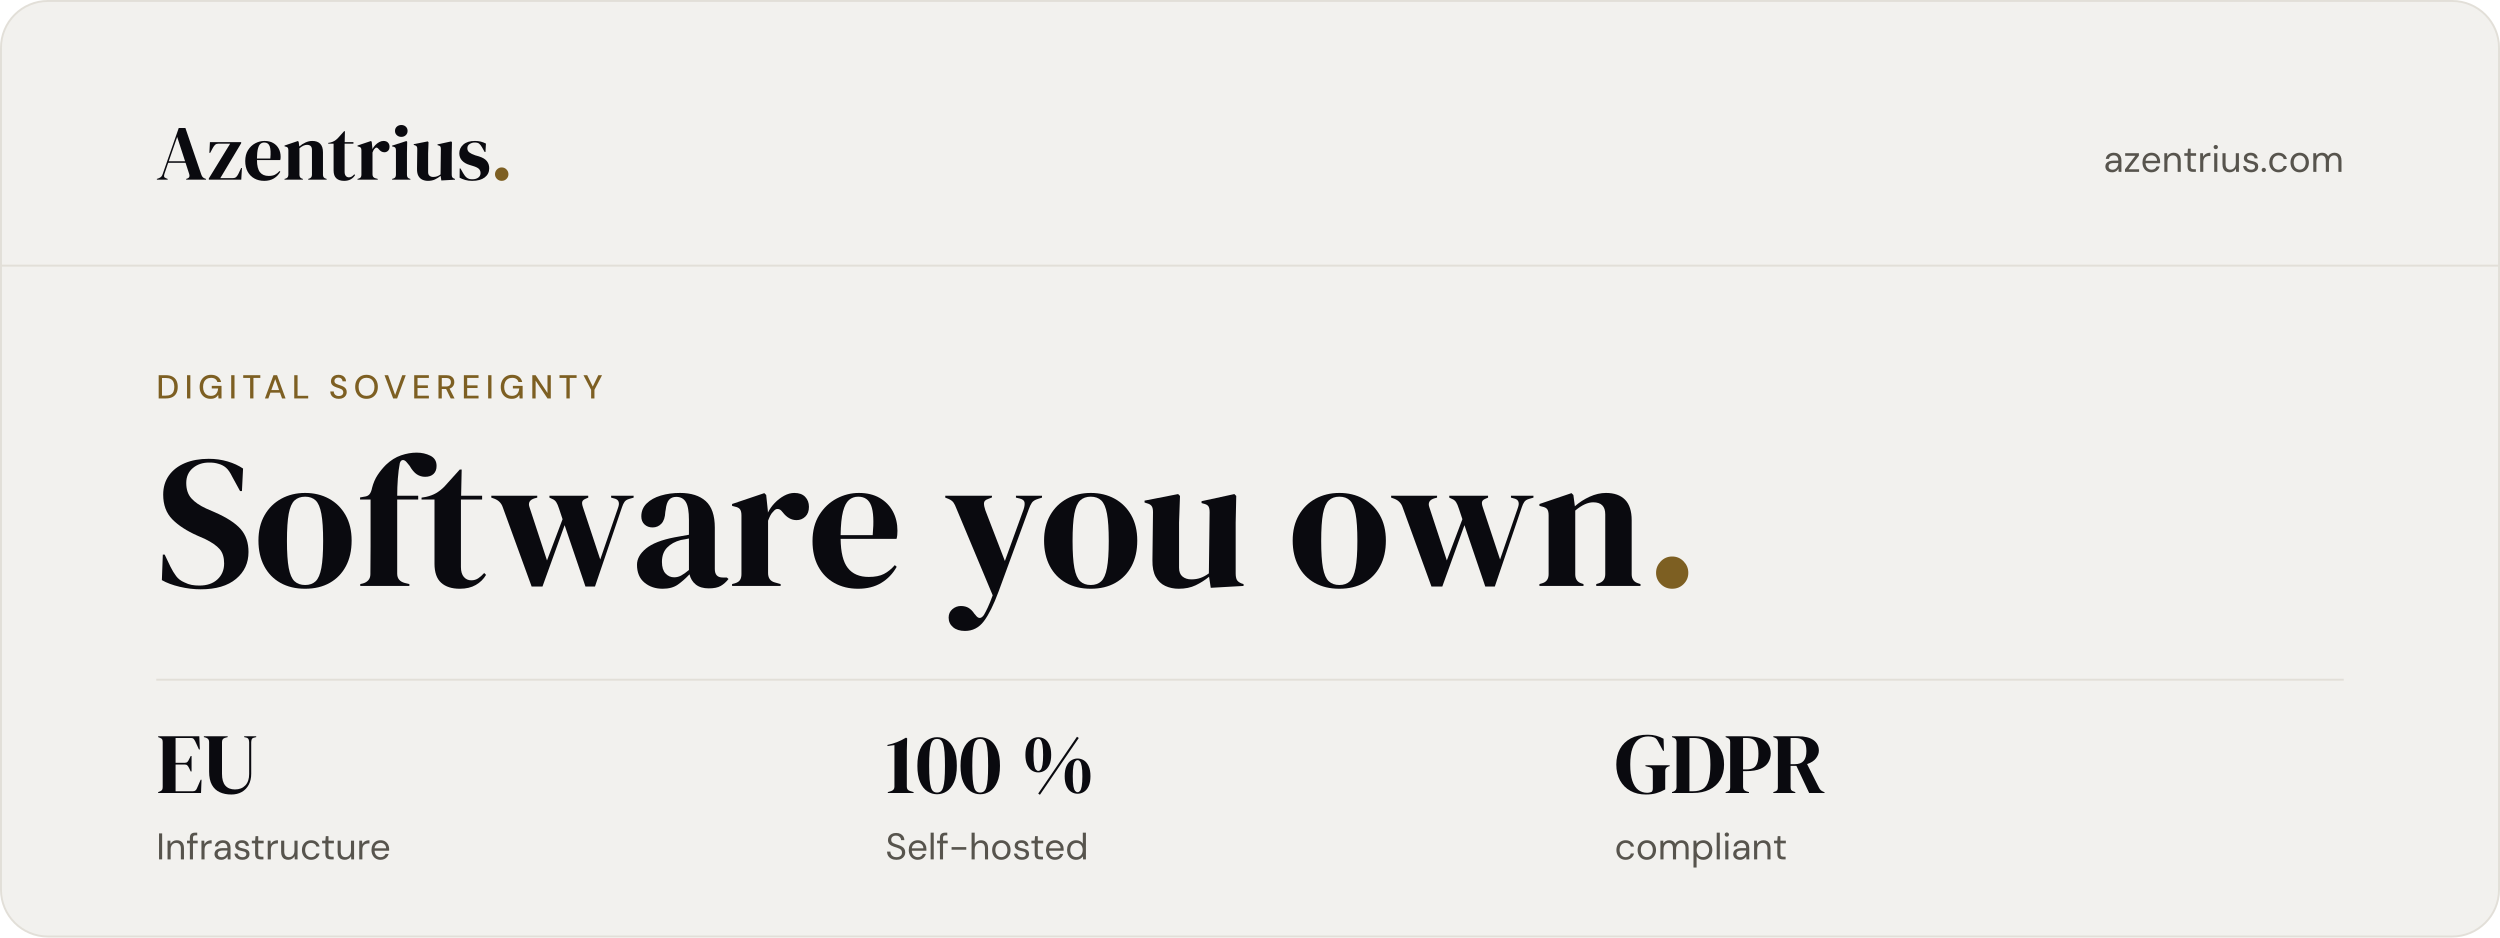
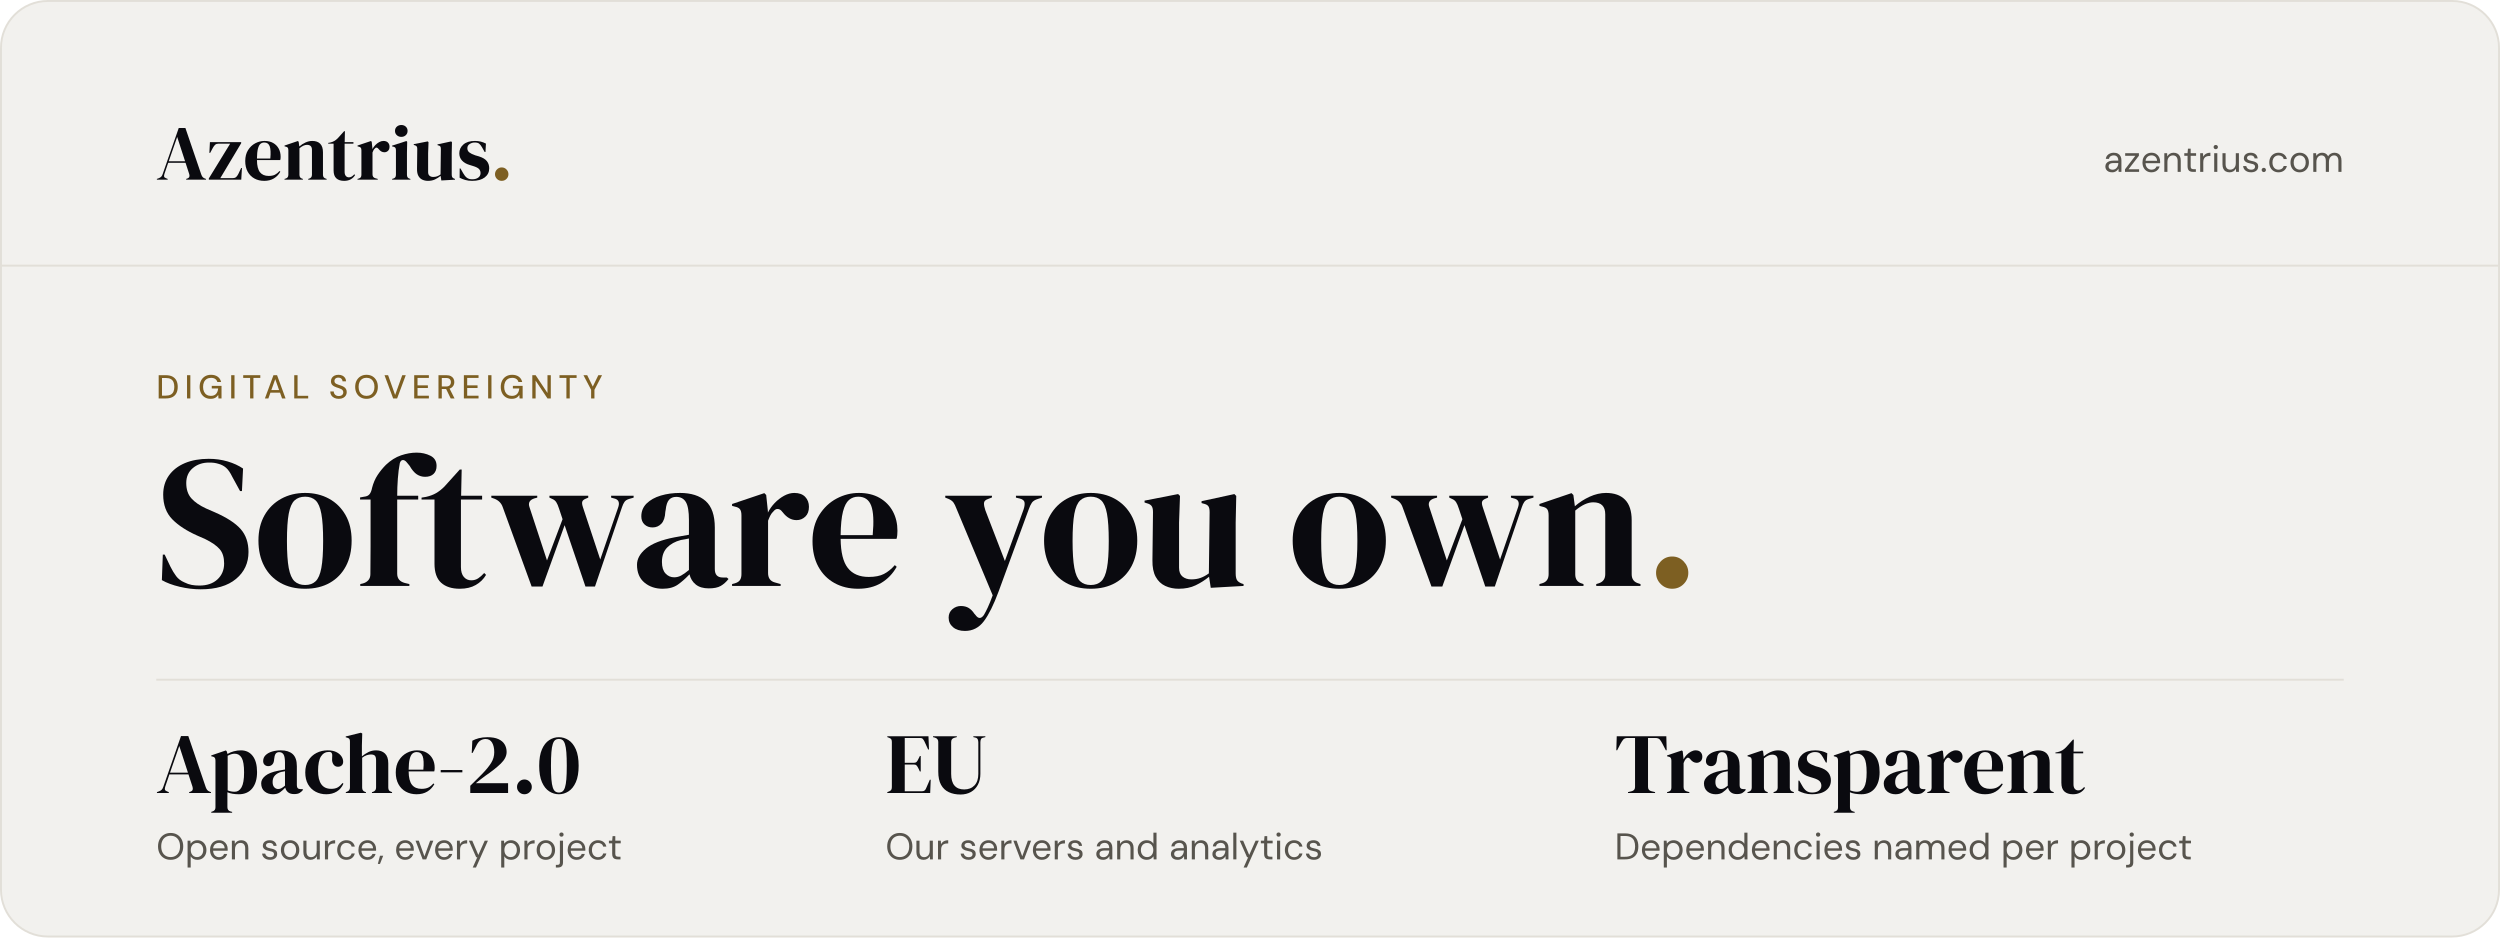
<svg xmlns="http://www.w3.org/2000/svg" viewBox="0 0 1280 480" width="1280" height="480" role="img" aria-label="Azentrius. Software you own.">
  <defs>
    <path id="d1" d="M8 0V10L33 19Q53 27 64.0 38.5Q75 50 82 71L288 662H373L576 67Q584 45 594.0 33.5Q604 22 625 14L637 10V0H383V10L398 15Q419 23 423.5 37.5Q428 52 422 72L375 216H153L105 75Q98 53 100.5 40.0Q103 27 124 19L146 10V0ZM160 236H369L268 547Z" />
+     <path id="d102" d="M20 -230V-220L32 -216Q69 -206 69 -168V376Q69 398 61.5 409.0Q54 420 34 424L20 427V437L190 495L200 485L209 454Q242 474 282.5 485.0Q323 496 366 496Q452 496 502.5 430.5Q553 365 553 243Q553 123 497.5 54.0Q442 -15 341 -15Q262 -15 208 8V-165Q208 -205 244 -215L263 -220V-230ZM293 14Q343 14 372.5 66.0Q402 118 402 239Q402 360 374.0 408.5Q346 457 293 457Q256 457 211 433V30Q249 14 293 14Z" />
    <path id="d105" d="M20 0V10L35 14Q55 20 62.5 32.0Q70 44 70 63V376Q70 398 62.5 408.5Q55 419 35 423L20 427V437L192 495L202 485L211 399V391Q225 419 247.5 442.5Q270 466 297.5 481.0Q325 496 352 496Q390 496 410.0 475.0Q430 454 430 422Q430 388 410.5 369.5Q391 351 364 351Q322 351 290 393L288 395Q278 409 265.0 410.5Q252 412 241 398Q231 389 224.5 376.5Q218 364 212 348V69Q212 29 247 19L279 10V0Z" />
    <path id="d106" d="M193 -15Q144 -15 105.0 -3.5Q66 8 33 25L34 144H44L78 84Q100 44 126.5 24.5Q153 5 194 5Q242 5 271.5 26.5Q301 48 301 84Q301 117 280.0 138.0Q259 159 202 176L160 189Q99 207 64.0 245.0Q29 283 29 338Q29 404 81.0 450.0Q133 496 230 496Q269 496 303.5 487.5Q338 479 370 462L364 354H354L319 416Q300 449 281.5 462.5Q263 476 226 476Q192 476 162.0 457.0Q132 438 132 403Q132 369 157.5 349.0Q183 329 233 312L278 299Q350 277 381.0 238.5Q412 200 412 146Q412 73 354.5 29.0Q297 -15 193 -15Z" />
    <path id="d108" d="M210 -15Q146 -15 110.5 17.0Q75 49 75 119V461H6V471L30 475Q61 482 83.5 495.0Q106 508 128 530L210 621H220L217 481H329V461H216V101Q216 66 231.5 48.0Q247 30 271 30Q292 30 308.0 40.5Q324 51 340 69L350 59Q330 25 295.0 5.0Q260 -15 210 -15Z" />
    <path id="d109" d="M201 -15Q162 -15 129.5 0.0Q97 15 78.5 48.5Q60 82 61 137L64 394Q64 417 56.0 427.0Q48 437 31 441L19 445V455L198 490L208 480L203 338V97Q203 65 221.5 50.0Q240 35 268 35Q296 35 318.0 43.0Q340 51 362 67L366 393Q366 416 359.0 425.5Q352 435 333 439L323 442V452L498 490L508 480L505 338V67Q505 45 511.0 33.0Q517 21 537 13L547 10V0L372 -10L363 49Q330 22 291.5 3.5Q253 -15 201 -15Z" />
    <path id="d115" d="M225 -3 71 420Q60 452 27 465L10 471V481H255V471L240 467Q201 455 214 419L307 136L390 356L371 413Q364 435 356.5 446.5Q349 458 337 463L320 471V481H527V471L513 465Q498 459 495.0 449.0Q492 439 499 419L591 141L686 417Q700 455 671 465L649 471V481H769V471L745 464Q728 459 720.5 448.5Q713 438 707 420L563 -3H512L401 324L283 -3Z" />
    <path id="d117" d="M112 -240Q72 -240 48.5 -220.0Q25 -200 25 -169Q25 -141 45.0 -124.0Q65 -107 90 -107Q115 -107 132.0 -117.5Q149 -128 162 -148L169 -156Q191 -186 213 -155Q222 -140 233.5 -115.5Q245 -91 260 -50L66 414Q59 433 51.0 444.5Q43 456 25 464L7 471V481H256V472L236 464Q214 457 213.5 441.5Q213 426 221 403L325 133L424 406Q432 429 430.0 444.5Q428 460 405 466L384 471V481H523V471L501 464Q478 457 469.0 444.0Q460 431 452 408L291 -31Q252 -136 213.0 -188.0Q174 -240 112 -240Z" />
    <path id="d120" d="M23 0V16L296 461H145Q119 461 104.0 447.0Q89 433 76 410L40 343H30L37 481H437V467L170 20H327Q359 20 374.0 35.0Q389 50 402 76L437 150H447L438 0Z" />
    <path id="d128" d="M251 -15Q191 -15 138.5 19.0Q86 53 54.0 126.0Q22 199 22 316Q22 434 54.0 507.5Q86 581 138.5 615.0Q191 649 251 649Q311 649 363.5 615.0Q416 581 448.5 507.5Q481 434 481 316Q481 199 448.5 126.0Q416 53 363.5 19.0Q311 -15 251 -15ZM251 5Q276 5 293.5 18.0Q311 31 322.0 65.0Q333 99 338.0 159.5Q343 220 343 316Q343 412 338.0 473.5Q333 535 322.0 569.0Q311 603 293.5 616.0Q276 629 251 629Q226 629 208.5 616.0Q191 603 180.0 569.5Q169 536 164.0 474.5Q159 413 159 316Q159 220 164.0 159.0Q169 98 180.0 64.5Q191 31 208.5 18.0Q226 5 251 5Z" />
-     <path id="d129" d="M28 0V10L67 22Q105 35 105 73V557L24 546V559Q83 571 137.5 593.0Q192 615 240 644L253 635L249 492V73Q249 34 287 23L328 10V0Z" />
-     <path id="d13" d="M22 0V10L43 18Q75 31 75 69V591Q75 631 43 642L22 650V660H286Q392 660 468.5 620.5Q545 581 586.5 507.5Q628 434 628 331Q628 226 583.0 152.0Q538 78 457.5 39.0Q377 0 268 0ZM225 20H268Q340 20 384.0 48.5Q428 77 448.5 144.5Q469 212 469 330Q469 448 448.5 515.5Q428 583 385.0 611.5Q342 640 272 640H225Z" />
+     <path id="d130" d="M69 466 76 608Q106 625 150.5 637.0Q195 649 251 649Q331 649 380.0 626.5Q429 604 452.0 565.0Q475 526 475 477Q475 408 408.0 342.5Q341 277 225 198Q203 182 173.0 159.0Q143 136 117 114H492V0H52V84Q88 119 122.5 153.5Q157 188 188 219Q260 293 295.5 350.5Q331 408 331 474Q331 543 306.0 585.5Q281 628 231 628Q200 628 173.5 612.5Q147 597 127 559L79 466Z" />
    <path id="d147" d="M150 -15Q114 -15 89.0 10.0Q64 35 64 70Q64 105 89.0 131.0Q114 157 150 157Q186 157 211.0 131.0Q236 105 236 70Q236 35 211.0 10.0Q186 -15 150 -15Z" />
    <path id="d15" d="M22 0V10L45 19Q62 26 68.5 37.5Q75 49 75 69V591Q75 611 69.5 622.5Q64 634 45 641L22 650V660H501L507 506H497L454 600Q445 618 435.0 629.0Q425 640 405 640H225V351H332Q352 351 362.5 361.5Q373 372 381 390L401 430H411V250H401L381 292Q372 310 362.0 320.5Q352 331 332 331H225V20H427Q447 20 458.0 30.5Q469 41 476 60L517 154H527L521 0Z" />
-     <path id="d207" d="M226 -21 206 -7 657 654 678 640ZM207 649Q246 649 280.5 627.5Q315 606 336.0 560.5Q357 515 357 443Q357 373 336.0 327.5Q315 282 280.5 260.5Q246 239 207 239Q168 239 133.5 260.5Q99 282 78.0 327.5Q57 373 57 443Q57 515 78.0 560.5Q99 606 133.5 627.5Q168 649 207 649ZM151 443Q151 367 158.5 327.0Q166 287 179.0 272.0Q192 257 207 257Q223 257 235.5 272.0Q248 287 255.5 327.5Q263 368 263 443Q263 519 255.5 559.0Q248 599 235.5 614.5Q223 630 207 630Q192 630 179.0 615.0Q166 600 158.5 559.5Q151 519 151 443ZM664 401Q703 401 737.5 379.5Q772 358 793.0 312.5Q814 267 814 195Q814 125 793.0 79.5Q772 34 737.5 12.5Q703 -9 664 -9Q625 -9 590.5 12.5Q556 34 535.0 79.5Q514 125 514 195Q514 267 535.0 312.5Q556 358 590.5 379.5Q625 401 664 401ZM608 195Q608 119 615.5 79.0Q623 39 636.0 24.0Q649 9 664 9Q680 9 692.5 24.0Q705 39 712.5 79.5Q720 120 720 195Q720 271 712.5 311.0Q705 351 692.5 366.5Q680 382 664 382Q649 382 636.0 367.0Q623 352 615.5 311.5Q608 271 608 195Z" />
-     <path id="d21" d="M364 -18Q262 -18 184.5 24.5Q107 67 63.5 145.5Q20 224 20 331Q20 435 63.0 513.0Q106 591 187.5 634.5Q269 678 385 678Q438 678 483.5 666.0Q529 654 570 631L574 491H564L508 595Q495 620 484.0 631.0Q473 642 456 648Q440 653 426.5 655.5Q413 658 391 658Q329 658 281.5 625.0Q234 592 208.0 520.0Q182 448 182 331Q182 215 206.5 142.0Q231 69 276.0 35.5Q321 2 380 2Q389 2 397.5 3.5Q406 5 414 7Q433 10 439.0 23.0Q445 36 445 54V252Q445 291 405 300L359 312V322H641V312L627 308Q589 296 589 258V41Q537 12 483.5 -3.0Q430 -18 364 -18Z" />
-     <path id="d43" d="M22 0V10L42 17Q62 23 68.5 35.0Q75 47 75 67V591Q75 611 68.0 623.0Q61 635 41 642L22 650V660H265Q414 660 480.5 605.5Q547 551 547 462Q547 405 519.5 357.5Q492 310 429.0 282.0Q366 254 259 254H225V70Q225 31 264 19L294 10V0ZM225 274H263Q312 274 343.0 290.0Q374 306 389.0 346.0Q404 386 404 457Q404 529 387.5 569.0Q371 609 339.0 624.5Q307 640 259 640H225Z" />
-     <path id="d46" d="M22 0V10L43 17Q63 24 69.0 35.5Q75 47 75 68V591Q75 611 69.5 622.5Q64 634 45 641L22 650V660H308Q426 660 489.0 615.5Q552 571 552 492Q552 448 519.0 404.0Q486 360 415 336L554 60Q563 43 574.5 32.5Q586 22 605 14L618 9V0H439L291 315H223V68Q223 49 229.0 37.0Q235 25 254 19L278 10V0ZM223 335H271Q343 335 375.0 373.5Q407 412 407 488Q407 565 377.0 602.5Q347 640 276 640H223Z" />
+     <path id="d168" d="M40 240V267H292V240Z" />
    <path id="d47" d="M237 -18Q182 -18 125.0 -4.5Q68 9 30 31L35 167H45L76 102Q90 74 106.0 52.5Q122 31 150 19Q170 9 188.5 5.5Q207 2 230 2Q291 2 326.5 35.0Q362 68 362 120Q362 169 338.0 196.5Q314 224 261 250L220 268Q134 306 85.5 355.5Q37 405 37 487Q37 546 67.5 589.0Q98 632 152.5 655.0Q207 678 280 678Q333 678 380.5 664.0Q428 650 463 626L457 506H447L406 581Q389 616 372.0 630.5Q355 645 333 651Q320 655 309.0 656.5Q298 658 281 658Q230 658 195.0 628.5Q160 599 160 549Q160 498 187.0 467.5Q214 437 266 413L312 393Q408 351 450.0 303.5Q492 256 492 181Q492 93 425.5 37.5Q359 -18 237 -18Z" />
+     <path id="d48" d="M156 0V10L197 20Q238 29 238 70V640H153Q116 640 100.0 620.5Q84 601 66 567L30 497H20L25 660H602L606 497H596L560 567Q543 601 527.0 620.5Q511 640 474 640H389V70Q389 29 430 20L471 10V0Z" />
    <path id="d49" d="M339 -18Q263 -18 204.5 9.0Q146 36 113.5 94.5Q81 153 81 249V594Q81 632 42 644L20 650V660H297V650L268 642Q231 633 231 592V223Q231 130 270.0 85.5Q309 41 382 41Q458 41 502.5 88.0Q547 135 547 221V588Q547 608 540.5 623.5Q534 639 514 644L489 650V660H629V650L602 643Q583 639 577.0 624.0Q571 609 571 589V223Q571 150 542.0 95.5Q513 41 461.0 11.5Q409 -18 339 -18Z" />
    <path id="d60" d="M166 -15Q108 -15 68.5 18.0Q29 51 29 113Q29 160 77.0 199.5Q125 239 228 259Q244 262 264.0 265.5Q284 269 306 273V352Q306 420 289.5 447.5Q273 475 238 475Q214 475 200.0 459.5Q186 444 182 406L180 395Q178 352 159.0 332.0Q140 312 112 312Q86 312 69.0 328.0Q52 344 52 371Q52 412 80.5 440.0Q109 468 156.0 482.0Q203 496 258 496Q347 496 395.5 452.5Q444 409 444 311V90Q444 45 486 45H508L517 37Q498 13 475.5 0.0Q453 -13 412 -13Q368 -13 342.5 7.5Q317 28 309 62Q279 30 247.5 7.5Q216 -15 166 -15ZM227 46Q247 46 264.5 55.5Q282 65 306 85V253Q296 251 286.0 249.0Q276 247 263 245Q217 233 189.5 204.5Q162 176 162 128Q162 87 181.0 66.5Q200 46 227 46Z" />
+     <path id="d69" d="M268 -15Q200 -15 144.5 14.5Q89 44 56.5 100.5Q24 157 24 239Q24 320 59.5 377.5Q95 435 154.5 465.5Q214 496 285 496Q343 496 383.0 477.0Q423 458 444.0 427.5Q465 397 465 364Q465 336 448.0 320.5Q431 305 404 305Q375 305 357.0 326.0Q339 347 336 381Q335 403 337.0 418.5Q339 434 337 450Q333 467 324.5 472.5Q316 478 301 478Q240 478 206.5 425.0Q173 372 173 256Q173 155 210.5 101.5Q248 48 326 48Q373 48 402.0 65.0Q431 82 458 116L468 108Q443 49 391.0 17.0Q339 -15 268 -15Z" />
    <path id="d73" d="M271 496Q336 496 382.0 469.5Q428 443 452.5 397.5Q477 352 477 294Q477 283 476.0 271.5Q475 260 472 251H174Q175 143 212.5 95.5Q250 48 324 48Q374 48 405.0 64.0Q436 80 463 111L473 102Q442 47 390.5 16.0Q339 -15 267 -15Q196 -15 141.0 15.5Q86 46 55.0 103.0Q24 160 24 239Q24 321 60.0 378.5Q96 436 152.5 466.0Q209 496 271 496ZM268 476Q239 476 218.5 458.5Q198 441 186.5 396.5Q175 352 174 271H345Q355 380 337.0 428.0Q319 476 268 476Z" />
    <path id="d78" d="M22 0V10L35 13Q54 18 65.0 30.5Q76 43 76 63Q76 100 76.5 136.5Q77 173 77 210V461H21V472L43 476Q63 478 72.0 490.0Q81 502 85 523Q95 562 114.5 591.5Q134 621 159 646Q197 682 239.5 696.5Q282 711 323 711Q363 711 396.0 694.5Q429 678 429 640Q429 613 413.0 597.5Q397 582 368 582Q344 582 324.0 595.0Q304 608 285 641L271 658Q260 672 249.0 671.5Q238 671 233 655Q226 620 222.5 573.0Q219 526 219 481H331V461H219V65Q219 27 259 16L284 10V0Z" />
+     <path id="d80" d="M23 0V10L35 14Q71 26 71 64V598Q71 619 64.0 629.0Q57 639 37 644L22 648V658L198 701L214 692L210 551V426Q245 455 285.5 475.5Q326 496 375 496Q440 496 478.5 459.0Q517 422 517 345V63Q517 43 525.0 31.0Q533 19 553 13L561 10V0H327V10L339 13Q375 25 375 64V378Q375 418 361.5 433.0Q348 448 314 448Q292 448 266.0 439.5Q240 431 213 410V62Q213 23 249 12L257 10V0Z" />
    <path id="d81" d="M140 548Q106 548 82.5 569.5Q59 591 59 624Q59 658 82.5 679.0Q106 700 140 700Q174 700 197.0 679.0Q220 658 220 624Q220 591 197.0 569.5Q174 548 140 548ZM22 0V10L36 14Q56 20 63.5 32.0Q71 44 71 64V377Q71 398 63.5 408.5Q56 419 36 423L22 426V436L205 495L215 485L212 343V63Q212 43 219.5 31.0Q227 19 246 13L256 10V0Z" />
    <path id="d92" d="M20 0V10L34 14Q69 24 69 63V376Q69 398 62.0 408.5Q55 419 35 423L20 427V437L191 495L201 485L209 425Q244 456 288.0 476.0Q332 496 375 496Q441 496 476.5 460.0Q512 424 512 350V62Q512 23 550 13L559 10V0H323V10L336 14Q371 25 371 63V382Q371 446 307 446Q263 446 211 402V62Q211 23 246 13L255 10V0Z" />
    <path id="d94" d="M273 -15Q197 -15 141.0 16.5Q85 48 54.5 106.0Q24 164 24 242Q24 320 56.5 377.0Q89 434 145.5 465.0Q202 496 273 496Q344 496 400.0 465.5Q456 435 488.5 378.0Q521 321 521 242Q521 163 490.5 105.5Q460 48 404.5 16.5Q349 -15 273 -15ZM273 5Q308 5 329.0 25.0Q350 45 359.5 96.0Q369 147 369 240Q369 334 359.5 385.0Q350 436 329.0 456.0Q308 476 273 476Q238 476 216.5 456.0Q195 436 185.5 385.0Q176 334 176 240Q176 147 185.5 96.0Q195 45 216.5 25.0Q238 5 273 5Z" />
    <path id="m1" d="M28 0 285 700H394L650 0H544L339 580L132 0ZM144 173 172 253H501L528 173Z" />
    <path id="m13" d="M73 0V700H288Q411 700 490.5 657.0Q570 614 608.5 535.5Q647 457 647 349Q647 241 608.5 163.0Q570 85 490.5 42.5Q411 0 288 0ZM173 84H284Q381 84 438.0 116.0Q495 148 519.5 207.5Q544 267 544 349Q544 432 519.5 492.0Q495 552 438.0 584.0Q381 616 284 616H173Z" />
    <path id="m15" d="M73 0V700H515V618H173V394H485V314H173V82H515V0Z" />
    <path id="m21" d="M376 -12Q278 -12 203.5 33.0Q129 78 88.0 159.0Q47 240 47 348Q47 455 89.0 537.0Q131 619 208.0 665.5Q285 712 391 712Q511 712 591.0 654.5Q671 597 693 495H579Q565 553 516.5 586.5Q468 620 391 620Q317 620 262.5 587.0Q208 554 179.0 493.0Q150 432 150 348Q150 263 179.0 202.0Q208 141 260.5 109.0Q313 77 382 77Q488 77 542.0 138.0Q596 199 604 301H412V378H706V0H614L606 107Q582 68 550.5 41.5Q519 15 476.5 1.5Q434 -12 376 -12Z" />
    <path id="m23" d="M73 0V700H173V0Z" />
    <path id="m30" d="M73 0V700H173V79H493V0Z" />
    <path id="m33" d="M73 0V700H173L530 164V700H630V0H530L173 536V0Z" />
    <path id="m35" d="M388 -12Q287 -12 210.0 33.5Q133 79 90.0 160.5Q47 242 47 350Q47 457 90.0 538.5Q133 620 210.0 666.0Q287 712 388 712Q492 712 568.5 666.0Q645 620 687.5 538.5Q730 457 730 350Q730 242 687.5 160.5Q645 79 568.5 33.5Q492 -12 388 -12ZM388 77Q461 77 515.0 110.0Q569 143 598.5 204.0Q628 265 628 350Q628 435 598.5 496.0Q569 557 515.0 589.5Q461 622 388 622Q317 622 263.0 589.5Q209 557 179.5 496.0Q150 435 150 350Q150 265 179.5 204.0Q209 143 263.0 110.0Q317 77 388 77Z" />
    <path id="m46" d="M73 0V700H310Q393 700 446.0 672.0Q499 644 524.5 597.5Q550 551 550 492Q550 436 524.5 388.5Q499 341 445.0 312.5Q391 284 307 284H173V0ZM441 0 290 311H400L557 0ZM173 360H304Q378 360 412.5 396.5Q447 433 447 490Q447 548 413.0 582.0Q379 616 303 616H173Z" />
    <path id="m47" d="M302 -12Q225 -12 167.0 15.5Q109 43 77.0 93.0Q45 143 45 210H150Q150 172 168.0 140.5Q186 109 219.5 90.5Q253 72 301 72Q344 72 374.0 86.0Q404 100 420.5 124.5Q437 149 437 181Q437 218 420.5 242.0Q404 266 375.0 281.0Q346 296 308.5 308.5Q271 321 230 334Q147 362 106.5 405.0Q66 448 66 517Q66 576 94.0 619.5Q122 663 172.5 687.5Q223 712 292 712Q360 712 411.0 687.0Q462 662 491.0 618.0Q520 574 520 515H414Q414 542 400.0 568.0Q386 594 358.0 610.5Q330 627 289 627Q255 628 228.0 616.0Q201 604 186.0 581.0Q171 558 171 526Q171 494 184.5 474.5Q198 455 224.0 441.0Q250 427 284.5 415.5Q319 404 361 390Q413 373 453.5 348.5Q494 324 517.5 285.5Q541 247 541 187Q541 135 514.0 90.0Q487 45 434.0 16.5Q381 -12 302 -12Z" />
    <path id="m48" d="M237 0V618H29V700H544V618H337V0Z" />
    <path id="m54" d="M280 0 20 700H128L340 104L554 700H660L400 0Z" />
    <path id="m57" d="M249 0V260L18 700H131L312 331H286L466 700H578L349 260V0Z" />
    <path id="r104" d="M70 -220V504H146L153 422Q169 446 194.0 467.5Q219 489 254.0 502.5Q289 516 334 516Q408 516 462.5 481.0Q517 446 547.5 386.5Q578 327 578 251Q578 175 547.5 115.5Q517 56 462.0 22.0Q407 -12 333 -12Q272 -12 225.5 13.0Q179 38 154 83V-220ZM324 61Q373 61 411.0 85.0Q449 109 470.5 151.5Q492 194 492 252Q492 309 470.5 352.0Q449 395 411.0 419.0Q373 443 324 443Q274 443 236.0 419.0Q198 395 177.0 352.0Q156 309 156 252Q156 194 177.0 151.5Q198 109 236.0 85.0Q274 61 324 61Z" />
    <path id="r107" d="M70 0V504H146L152 408Q169 442 195.5 466.0Q222 490 259.5 503.0Q297 516 345 516V428H314Q282 428 253.0 419.5Q224 411 201.5 392.0Q179 373 166.5 340.5Q154 308 154 260V0Z" />
    <path id="r108" d="M260 -12Q197 -12 150.5 9.0Q104 30 76.5 67.5Q49 105 43 156H129Q134 130 150.0 108.0Q166 86 193.5 72.5Q221 59 261 59Q296 59 319.0 69.5Q342 80 353.5 98.0Q365 116 365 137Q365 168 350.5 184.0Q336 200 308.0 209.5Q280 219 240 226Q207 232 175.0 242.0Q143 252 118.0 268.5Q93 285 78.5 309.0Q64 333 64 368Q64 411 86.0 444.5Q108 478 149.5 497.0Q191 516 246 516Q327 516 377.0 477.0Q427 438 436 364H353Q348 402 320.5 423.5Q293 445 245 445Q198 445 173.5 426.0Q149 407 149 376Q149 356 162.5 340.5Q176 325 202.5 314.0Q229 303 268 296Q318 287 359.0 272.0Q400 257 425.5 227.5Q451 198 451 144Q451 97 427.5 62.0Q404 27 361.0 7.5Q318 -12 260 -12Z" />
    <path id="r110" d="M268 0Q223 0 190.0 14.0Q157 28 139.5 61.5Q122 95 122 152V433H34V504H122L133 626H206V504H352V433H206V152Q206 105 225.0 88.5Q244 72 292 72H346V0Z" />
    <path id="r111" d="M253 -12Q195 -12 151.5 11.0Q108 34 84.5 82.0Q61 130 61 202V504H145V211Q145 136 178.0 98.0Q211 60 271 60Q313 60 347.0 80.5Q381 101 400.5 139.5Q420 178 420 234V504H504V0H428L423 88Q400 41 355.0 14.5Q310 -12 253 -12Z" />
+     <path id="r116" d="M215 0 24 504H112L264 81L417 504H503L312 0Z" />
+     <path id="r119" d="M125 -220 248 56H219L21 504H112L276 119L448 504H535L213 -220Z" />
    <path id="r122" d="M36 0V69L315 434H41V504H411V435L131 70H416V0Z" />
+     <path id="r13" d="M75 0V700H281Q404 700 483.5 657.5Q563 615 601.5 536.5Q640 458 640 348Q640 240 601.5 162.0Q563 84 483.5 42.0Q404 0 281 0ZM159 70H279Q381 70 441.0 103.5Q501 137 527.0 199.5Q553 262 553 348Q553 436 527.0 499.0Q501 562 441.0 596.0Q381 630 279 630H159Z" />
    <path id="r156" d="M100 -5Q75 -5 58.5 11.5Q42 28 42 52Q42 76 58.5 92.5Q75 109 100 109Q125 109 141.0 92.5Q157 76 157 52Q157 28 141.0 11.5Q125 -5 100 -5Z" />
-     <path id="r171" d="M72 260V331H468V260Z" />
-     <path id="r23" d="M75 0V700H159V0Z" />
-     <path id="r47" d="M298 -12Q221 -12 164.0 16.0Q107 44 76.0 94.0Q45 144 45 210H133Q133 169 152.0 134.5Q171 100 207.5 79.5Q244 59 298 59Q345 59 378.5 74.5Q412 90 429.5 117.0Q447 144 447 178Q447 219 429.5 244.5Q412 270 382.0 286.0Q352 302 312.5 314.5Q273 327 230 341Q147 369 108.0 411.0Q69 453 69 520Q69 577 95.5 620.0Q122 663 171.5 687.5Q221 712 289 712Q356 712 405.5 687.0Q455 662 483.0 618.5Q511 575 511 518H423Q423 547 408.0 575.0Q393 603 362.5 621.5Q332 640 286 640Q248 641 218.5 627.5Q189 614 172.5 589.0Q156 564 156 528Q156 494 170.5 473.0Q185 452 212.5 437.5Q240 423 277.0 411.0Q314 399 359 384Q410 367 449.5 342.5Q489 318 511.5 280.0Q534 242 534 183Q534 133 507.5 88.5Q481 44 429.0 16.0Q377 -12 298 -12Z" />
+     <path id="r157" d="M4 -123 62 98H149L62 -123Z" />
+     <path id="r35" d="M387 -12Q286 -12 209.5 33.5Q133 79 90.5 160.5Q48 242 48 350Q48 457 90.5 538.5Q133 620 209.5 666.0Q286 712 387 712Q490 712 566.0 666.0Q642 620 684.5 538.5Q727 457 727 350Q727 242 684.5 160.5Q642 79 566.0 33.5Q490 -12 387 -12ZM387 62Q463 62 520.5 96.5Q578 131 609.5 195.5Q641 260 641 350Q641 440 609.5 504.5Q578 569 520.5 603.0Q463 637 387 637Q312 637 254.5 603.0Q197 569 165.5 504.5Q134 440 134 350Q134 260 165.5 195.5Q197 131 254.5 96.5Q312 62 387 62Z" />
    <path id="r60" d="M234 -12Q173 -12 132.0 9.5Q91 31 71.0 66.5Q51 102 51 144Q51 195 77.5 230.5Q104 266 152.5 284.5Q201 303 267 303H400Q400 350 385.5 381.5Q371 413 343.5 429.0Q316 445 275 445Q227 445 192.0 421.0Q157 397 149 350H63Q69 404 99.5 440.5Q130 477 177.0 496.5Q224 516 275 516Q345 516 391.5 490.5Q438 465 461.0 419.5Q484 374 484 312V0H409L404 89Q394 68 378.5 49.5Q363 31 342.0 17.5Q321 4 294.5 -4.0Q268 -12 234 -12ZM247 59Q282 59 310.5 73.5Q339 88 359.0 113.5Q379 139 389.5 170.0Q400 201 400 235V238H274Q225 238 195.0 226.5Q165 215 152.0 194.5Q139 174 139 148Q139 121 151.5 101.0Q164 81 188.5 70.0Q213 59 247 59Z" />
    <path id="r69" d="M297 -12Q226 -12 169.5 21.0Q113 54 81.0 113.5Q49 173 49 251Q49 331 81.0 390.0Q113 449 169.5 482.5Q226 516 297 516Q387 516 447.0 469.5Q507 423 523 345H437Q427 392 388.0 418.0Q349 444 296 444Q253 444 216.0 422.5Q179 401 157.0 358.0Q135 315 135 252Q135 205 148.0 168.5Q161 132 183.0 108.0Q205 84 234.5 71.5Q264 59 296 59Q332 59 361.0 70.5Q390 82 410.0 105.0Q430 128 437 159H523Q507 83 446.5 35.5Q386 -12 297 -12Z" />
    <path id="r71" d="M292 -12Q219 -12 164.0 22.5Q109 57 79.0 117.0Q49 177 49 253Q49 329 79.0 388.5Q109 448 164.5 482.0Q220 516 293 516Q355 516 401.5 491.0Q448 466 473 421V720H557V0H481L474 83Q458 58 433.0 36.5Q408 15 373.0 1.5Q338 -12 292 -12ZM302 61Q352 61 390.0 85.0Q428 109 449.0 151.5Q470 194 470 252Q470 309 449.0 352.0Q428 395 390.0 419.0Q352 443 302 443Q253 443 215.0 419.0Q177 395 156.0 352.0Q135 309 135 252Q135 194 156.0 151.5Q177 109 215.0 85.0Q253 61 302 61Z" />
    <path id="r73" d="M291 -12Q220 -12 165.5 21.0Q111 54 80.0 113.5Q49 173 49 252Q49 332 79.5 391.0Q110 450 165.5 483.0Q221 516 293 516Q367 516 418.5 483.0Q470 450 497.5 396.5Q525 343 525 279Q525 269 525.0 258.0Q525 247 524 233H112V298H443Q440 367 397.5 406.0Q355 445 291 445Q248 445 211.5 425.5Q175 406 153.0 368.5Q131 331 131 275V247Q131 185 153.5 143.0Q176 101 212.5 80.0Q249 59 291 59Q344 59 378.5 82.5Q413 106 428 146H511Q499 101 469.0 65.0Q439 29 394.5 8.5Q350 -12 291 -12Z" />
-     <path id="r78" d="M98 0V582Q98 630 114.0 660.5Q130 691 161.5 705.5Q193 720 239 720H296V648H252Q215 648 198.5 633.0Q182 618 182 580V0ZM21 433V504H309V433Z" />
-     <path id="r80" d="M70 0V720H154V419Q179 464 224.5 490.0Q270 516 324 516Q382 516 425.0 492.5Q468 469 491.0 421.0Q514 373 514 300V0H431V291Q431 367 399.0 405.5Q367 444 306 444Q263 444 228.5 423.0Q194 402 174.0 363.0Q154 324 154 267V0Z" />
    <path id="r81" d="M78 0V504H162V0ZM120 611Q95 611 78.5 627.5Q62 644 62 669Q62 694 78.5 709.5Q95 725 120 725Q144 725 161.0 709.5Q178 694 178 669Q178 644 161.0 627.5Q144 611 120 611Z" />
+     <path id="r88" d="M-27 -220V-148H12Q50 -148 66.0 -132.5Q82 -117 82 -80V504H166V-82Q166 -130 150.0 -160.5Q134 -191 102.5 -205.5Q71 -220 25 -220ZM125 611Q100 611 83.5 627.5Q67 644 67 669Q67 694 83.5 709.5Q100 725 125 725Q149 725 165.5 709.5Q182 694 182 669Q182 644 165.5 627.5Q149 611 125 611Z" />
    <path id="r91" d="M70 0V720H154V0Z" />
    <path id="r93" d="M70 0V504H146L151 432Q175 471 215.5 493.5Q256 516 304 516Q343 516 374.5 505.5Q406 495 430.0 473.5Q454 452 469 419Q495 465 540.5 490.5Q586 516 638 516Q696 516 739.5 492.5Q783 469 806.5 421.5Q830 374 830 301V0H747V292Q747 368 716.0 406.0Q685 444 629 444Q590 444 559.0 423.5Q528 403 510.0 364.0Q492 325 492 268V0H408V292Q408 368 377.0 406.0Q346 444 289 444Q251 444 220.5 423.5Q190 403 172.0 364.0Q154 325 154 268V0Z" />
    <path id="r94" d="M70 0V504H146L150 416Q174 463 218.5 489.5Q263 516 320 516Q379 516 422.0 492.5Q465 469 489.0 421.5Q513 374 513 301V0H429V292Q429 368 395.5 406.0Q362 444 301 444Q259 444 226.0 423.5Q193 403 173.5 364.5Q154 326 154 269V0Z" />
    <path id="r96" d="M295 -12Q225 -12 169.0 20.5Q113 53 81.0 112.5Q49 172 49 251Q49 332 81.5 391.5Q114 451 170.5 483.5Q227 516 297 516Q369 516 424.5 483.5Q480 451 512.5 391.5Q545 332 545 252Q545 172 512.0 112.5Q479 53 423.0 20.5Q367 -12 295 -12ZM296 60Q339 60 376.0 81.5Q413 103 436.0 146.0Q459 189 459 252Q459 316 436.5 358.5Q414 401 377.5 422.5Q341 444 297 444Q255 444 217.5 422.5Q180 401 157.5 358.5Q135 316 135 252Q135 189 157.5 146.0Q180 103 216.5 81.5Q253 60 296 60Z" />
  </defs>
  <rect x="0.5" y="0.5" width="1279" height="479" rx="24" fill="#f2f1ee" stroke="#e2dfd8" stroke-width="1" />
  <g fill="#0a0a0f">
    <use href="#d1" transform="translate(80 92) scale(0.04 -0.04)" />
    <use href="#d120" transform="translate(106 92) scale(0.04 -0.04)" />
    <use href="#d73" transform="translate(124.6 92) scale(0.04 -0.04)" />
    <use href="#d92" transform="translate(144.88 92) scale(0.04 -0.04)" />
    <use href="#d108" transform="translate(167.8 92) scale(0.04 -0.04)" />
    <use href="#d105" transform="translate(182.24 92) scale(0.04 -0.04)" />
    <use href="#d81" transform="translate(199.88 92) scale(0.04 -0.04)" />
    <use href="#d109" transform="translate(211.08 92) scale(0.04 -0.04)" />
    <use href="#d106" transform="translate(234 92) scale(0.04 -0.04)" />
  </g>
  <g fill="#7d5f22">
    <use href="#d147" transform="translate(250.88 92) scale(0.04 -0.04)" />
  </g>
  <g fill="#57544d">
    <use href="#r60" transform="translate(1076.97 88) scale(0.019 -0.019)" />
    <use href="#r122" transform="translate(1087.31 88) scale(0.019 -0.019)" />
    <use href="#r73" transform="translate(1096.01 88) scale(0.019 -0.019)" />
    <use href="#r94" transform="translate(1106.8 88) scale(0.019 -0.019)" />
    <use href="#r110" transform="translate(1117.71 88) scale(0.019 -0.019)" />
    <use href="#r107" transform="translate(1125.16 88) scale(0.019 -0.019)" />
    <use href="#r81" transform="translate(1132.19 88) scale(0.019 -0.019)" />
    <use href="#r111" transform="translate(1136.75 88) scale(0.019 -0.019)" />
    <use href="#r108" transform="translate(1147.64 88) scale(0.019 -0.019)" />
    <use href="#r156" transform="translate(1157.17 88) scale(0.019 -0.019)" />
    <use href="#r69" transform="translate(1160.94 88) scale(0.019 -0.019)" />
    <use href="#r96" transform="translate(1171.8 88) scale(0.019 -0.019)" />
    <use href="#r93" transform="translate(1183.07 88) scale(0.019 -0.019)" />
  </g>
  <path d="M0.5 136H1279.5" stroke="#e2dfd8" stroke-width="1" fill="none" />
  <g fill="#7d5f22">
    <use href="#m13" transform="translate(80 204) scale(0.017 -0.017)" />
    <use href="#m23" transform="translate(94.52 204) scale(0.017 -0.017)" />
    <use href="#m21" transform="translate(101.42 204) scale(0.017 -0.017)" />
    <use href="#m23" transform="translate(117.13 204) scale(0.017 -0.017)" />
    <use href="#m48" transform="translate(124.03 204) scale(0.017 -0.017)" />
    <use href="#m1" transform="translate(135.16 204) scale(0.017 -0.017)" />
    <use href="#m30" transform="translate(149.41 204) scale(0.017 -0.017)" />
    <use href="#m47" transform="translate(168.33 204) scale(0.017 -0.017)" />
    <use href="#m35" transform="translate(181.05 204) scale(0.017 -0.017)" />
    <use href="#m54" transform="translate(196.53 204) scale(0.017 -0.017)" />
    <use href="#m15" transform="translate(210.83 204) scale(0.017 -0.017)" />
    <use href="#m46" transform="translate(223.26 204) scale(0.017 -0.017)" />
    <use href="#m15" transform="translate(236.26 204) scale(0.017 -0.017)" />
    <use href="#m23" transform="translate(248.69 204) scale(0.017 -0.017)" />
    <use href="#m21" transform="translate(255.59 204) scale(0.017 -0.017)" />
    <use href="#m33" transform="translate(271.3 204) scale(0.017 -0.017)" />
    <use href="#m48" transform="translate(285.97 204) scale(0.017 -0.017)" />
    <use href="#m57" transform="translate(298.42 204) scale(0.017 -0.017)" />
  </g>
  <g fill="#0a0a0f">
    <use href="#d47" transform="translate(80 300) scale(0.096 -0.096)" />
    <use href="#d94" transform="translate(130.02 300) scale(0.096 -0.096)" />
    <use href="#d78" transform="translate(182.34 300) scale(0.096 -0.096)" />
    <use href="#d108" transform="translate(215.26 300) scale(0.096 -0.096)" />
    <use href="#d115" transform="translate(250.59 300) scale(0.096 -0.096)" />
    <use href="#d60" transform="translate(323.36 300) scale(0.096 -0.096)" />
    <use href="#d105" transform="translate(372.9 300) scale(0.096 -0.096)" />
    <use href="#d73" transform="translate(413.7 300) scale(0.096 -0.096)" />
    <use href="#d117" transform="translate(483.3 300) scale(0.096 -0.096)" />
    <use href="#d94" transform="translate(532.26 300) scale(0.096 -0.096)" />
    <use href="#d109" transform="translate(584.19 300) scale(0.096 -0.096)" />
    <use href="#d94" transform="translate(659.55 300) scale(0.096 -0.096)" />
    <use href="#d115" transform="translate(711.3 300) scale(0.096 -0.096)" />
    <use href="#d92" transform="translate(786.27 300) scale(0.096 -0.096)" />
  </g>
  <g fill="#7d5f22">
    <use href="#d147" transform="translate(841.76 300) scale(0.096 -0.096)" />
  </g>
  <path d="M80 348H1200" stroke="#e2dfd8" stroke-width="1" fill="none" />
  <g fill="#0a0a0f">
-     <use href="#d15" transform="translate(80 406) scale(0.044 -0.044)" />
-     <use href="#d49" transform="translate(103.5 406) scale(0.044 -0.044)" />
-   </g>
-   <g fill="#57544d">
-     <use href="#r23" transform="translate(80 440) scale(0.019 -0.019)" />
-     <use href="#r94" transform="translate(84.45 440) scale(0.019 -0.019)" />
-     <use href="#r78" transform="translate(95.35 440) scale(0.019 -0.019)" />
-     <use href="#r107" transform="translate(101.81 440) scale(0.019 -0.019)" />
-     <use href="#r60" transform="translate(108.84 440) scale(0.019 -0.019)" />
-     <use href="#r108" transform="translate(119.18 440) scale(0.019 -0.019)" />
-     <use href="#r110" transform="translate(128.3 440) scale(0.019 -0.019)" />
-     <use href="#r107" transform="translate(135.75 440) scale(0.019 -0.019)" />
-     <use href="#r111" transform="translate(142.78 440) scale(0.019 -0.019)" />
-     <use href="#r69" transform="translate(153.66 440) scale(0.019 -0.019)" />
-     <use href="#r110" transform="translate(164.27 440) scale(0.019 -0.019)" />
-     <use href="#r111" transform="translate(171.71 440) scale(0.019 -0.019)" />
-     <use href="#r107" transform="translate(182.6 440) scale(0.019 -0.019)" />
-     <use href="#r73" transform="translate(189.27 440) scale(0.019 -0.019)" />
-   </g>
-   <g fill="#0a0a0f">
-     <use href="#d129" transform="translate(453.33 406) scale(0.044 -0.044)" />
-     <use href="#d128" transform="translate(468.73 406) scale(0.044 -0.044)" />
-     <use href="#d128" transform="translate(490.82 406) scale(0.044 -0.044)" />
-     <use href="#d207" transform="translate(522.5 406) scale(0.044 -0.044)" />
-   </g>
-   <g fill="#57544d">
-     <use href="#r47" transform="translate(453.33 440) scale(0.019 -0.019)" />
-     <use href="#r73" transform="translate(464.35 440) scale(0.019 -0.019)" />
-     <use href="#r91" transform="translate(475.15 440) scale(0.019 -0.019)" />
-     <use href="#r78" transform="translate(479.38 440) scale(0.019 -0.019)" />
-     <use href="#r171" transform="translate(485.84 440) scale(0.019 -0.019)" />
-     <use href="#r80" transform="translate(496.12 440) scale(0.019 -0.019)" />
-     <use href="#r96" transform="translate(507.05 440) scale(0.019 -0.019)" />
-     <use href="#r108" transform="translate(518.31 440) scale(0.019 -0.019)" />
-     <use href="#r110" transform="translate(527.43 440) scale(0.019 -0.019)" />
-     <use href="#r73" transform="translate(534.62 440) scale(0.019 -0.019)" />
-     <use href="#r71" transform="translate(545.41 440) scale(0.019 -0.019)" />
-   </g>
-   <g fill="#0a0a0f">
-     <use href="#d21" transform="translate(826.67 406) scale(0.044 -0.044)" />
-     <use href="#d13" transform="translate(855.09 406) scale(0.044 -0.044)" />
-     <use href="#d43" transform="translate(882.55 406) scale(0.044 -0.044)" />
-     <use href="#d46" transform="translate(906.97 406) scale(0.044 -0.044)" />
-   </g>
-   <g fill="#57544d">
-     <use href="#r69" transform="translate(826.67 440) scale(0.019 -0.019)" />
-     <use href="#r96" transform="translate(837.53 440) scale(0.019 -0.019)" />
-     <use href="#r93" transform="translate(848.8 440) scale(0.019 -0.019)" />
-     <use href="#r104" transform="translate(865.73 440) scale(0.019 -0.019)" />
-     <use href="#r91" transform="translate(877.62 440) scale(0.019 -0.019)" />
-     <use href="#r81" transform="translate(881.86 440) scale(0.019 -0.019)" />
-     <use href="#r60" transform="translate(886.42 440) scale(0.019 -0.019)" />
-     <use href="#r94" transform="translate(896.76 440) scale(0.019 -0.019)" />
-     <use href="#r110" transform="translate(907.66 440) scale(0.019 -0.019)" />
+     <use href="#d1" transform="translate(80 406) scale(0.044 -0.044)" />
+     <use href="#d102" transform="translate(107.28 406) scale(0.044 -0.044)" />
+     <use href="#d60" transform="translate(132.45 406) scale(0.044 -0.044)" />
+     <use href="#d69" transform="translate(155.24 406) scale(0.044 -0.044)" />
+     <use href="#d80" transform="translate(176.05 406) scale(0.044 -0.044)" />
+     <use href="#d73" transform="translate(201.57 406) scale(0.044 -0.044)" />
+     <use href="#d168" transform="translate(223.88 406) scale(0.044 -0.044)" />
+     <use href="#d130" transform="translate(238.49 406) scale(0.044 -0.044)" />
+     <use href="#d147" transform="translate(261.9 406) scale(0.044 -0.044)" />
+     <use href="#d128" transform="translate(275.1 406) scale(0.044 -0.044)" />
+   </g>
+   <g fill="#57544d">
+     <use href="#r35" transform="translate(80 440) scale(0.019 -0.019)" />
+     <use href="#r104" transform="translate(94.71 440) scale(0.019 -0.019)" />
+     <use href="#r73" transform="translate(106.6 440) scale(0.019 -0.019)" />
+     <use href="#r94" transform="translate(117.39 440) scale(0.019 -0.019)" />
+     <use href="#r108" transform="translate(133.35 440) scale(0.019 -0.019)" />
+     <use href="#r96" transform="translate(142.89 440) scale(0.019 -0.019)" />
+     <use href="#r111" transform="translate(154.16 440) scale(0.019 -0.019)" />
+     <use href="#r107" transform="translate(165.04 440) scale(0.019 -0.019)" />
+     <use href="#r69" transform="translate(171.71 440) scale(0.019 -0.019)" />
+     <use href="#r73" transform="translate(182.58 440) scale(0.019 -0.019)" />
+     <use href="#r157" transform="translate(193.37 440) scale(0.019 -0.019)" />
+     <use href="#r73" transform="translate(201.89 440) scale(0.019 -0.019)" />
+     <use href="#r116" transform="translate(212.3 440) scale(0.019 -0.019)" />
+     <use href="#r73" transform="translate(221.84 440) scale(0.019 -0.019)" />
+     <use href="#r107" transform="translate(232.63 440) scale(0.019 -0.019)" />
+     <use href="#r119" transform="translate(239.66 440) scale(0.019 -0.019)" />
+     <use href="#r104" transform="translate(255.28 440) scale(0.019 -0.019)" />
+     <use href="#r107" transform="translate(267.17 440) scale(0.019 -0.019)" />
+     <use href="#r96" transform="translate(273.84 440) scale(0.019 -0.019)" />
+     <use href="#r88" transform="translate(285.11 440) scale(0.019 -0.019)" />
+     <use href="#r73" transform="translate(289.72 440) scale(0.019 -0.019)" />
+     <use href="#r69" transform="translate(300.51 440) scale(0.019 -0.019)" />
+     <use href="#r110" transform="translate(311.12 440) scale(0.019 -0.019)" />
+   </g>
+   <g fill="#0a0a0f">
+     <use href="#d15" transform="translate(453.33 406) scale(0.044 -0.044)" />
+     <use href="#d49" transform="translate(476.83 406) scale(0.044 -0.044)" />
+   </g>
+   <g fill="#57544d">
+     <use href="#r35" transform="translate(453.33 440) scale(0.019 -0.019)" />
+     <use href="#r111" transform="translate(468.04 440) scale(0.019 -0.019)" />
+     <use href="#r107" transform="translate(478.93 440) scale(0.019 -0.019)" />
+     <use href="#r108" transform="translate(491.01 440) scale(0.019 -0.019)" />
+     <use href="#r73" transform="translate(500.55 440) scale(0.019 -0.019)" />
+     <use href="#r107" transform="translate(511.34 440) scale(0.019 -0.019)" />
+     <use href="#r116" transform="translate(518.37 440) scale(0.019 -0.019)" />
+     <use href="#r73" transform="translate(527.91 440) scale(0.019 -0.019)" />
+     <use href="#r107" transform="translate(538.7 440) scale(0.019 -0.019)" />
+     <use href="#r108" transform="translate(545.73 440) scale(0.019 -0.019)" />
+     <use href="#r60" transform="translate(560.32 440) scale(0.019 -0.019)" />
+     <use href="#r94" transform="translate(570.66 440) scale(0.019 -0.019)" />
+     <use href="#r71" transform="translate(581.56 440) scale(0.019 -0.019)" />
+     <use href="#r60" transform="translate(598.53 440) scale(0.019 -0.019)" />
+     <use href="#r94" transform="translate(608.87 440) scale(0.019 -0.019)" />
+     <use href="#r60" transform="translate(619.77 440) scale(0.019 -0.019)" />
+     <use href="#r91" transform="translate(630.11 440) scale(0.019 -0.019)" />
+     <use href="#r119" transform="translate(634.35 440) scale(0.019 -0.019)" />
+     <use href="#r110" transform="translate(644.91 440) scale(0.019 -0.019)" />
+     <use href="#r81" transform="translate(652.36 440) scale(0.019 -0.019)" />
+     <use href="#r69" transform="translate(656.92 440) scale(0.019 -0.019)" />
+     <use href="#r108" transform="translate(667.79 440) scale(0.019 -0.019)" />
+   </g>
+   <g fill="#0a0a0f">
+     <use href="#d48" transform="translate(826.67 406) scale(0.044 -0.044)" />
+     <use href="#d105" transform="translate(852.67 406) scale(0.044 -0.044)" />
+     <use href="#d60" transform="translate(871.15 406) scale(0.044 -0.044)" />
+     <use href="#d92" transform="translate(893.85 406) scale(0.044 -0.044)" />
+     <use href="#d106" transform="translate(919.29 406) scale(0.044 -0.044)" />
+     <use href="#d102" transform="translate(938.03 406) scale(0.044 -0.044)" />
+     <use href="#d60" transform="translate(963.2 406) scale(0.044 -0.044)" />
+     <use href="#d105" transform="translate(985.9 406) scale(0.044 -0.044)" />
+     <use href="#d73" transform="translate(1004.6 406) scale(0.044 -0.044)" />
+     <use href="#d92" transform="translate(1026.91 406) scale(0.044 -0.044)" />
+     <use href="#d108" transform="translate(1052.12 406) scale(0.044 -0.044)" />
+   </g>
+   <g fill="#57544d">
+     <use href="#r13" transform="translate(826.67 440) scale(0.019 -0.019)" />
+     <use href="#r73" transform="translate(839.74 440) scale(0.019 -0.019)" />
+     <use href="#r104" transform="translate(850.53 440) scale(0.019 -0.019)" />
+     <use href="#r73" transform="translate(862.42 440) scale(0.019 -0.019)" />
+     <use href="#r94" transform="translate(873.22 440) scale(0.019 -0.019)" />
+     <use href="#r71" transform="translate(884.12 440) scale(0.019 -0.019)" />
+     <use href="#r73" transform="translate(896.04 440) scale(0.019 -0.019)" />
+     <use href="#r94" transform="translate(906.83 440) scale(0.019 -0.019)" />
+     <use href="#r69" transform="translate(917.73 440) scale(0.019 -0.019)" />
+     <use href="#r81" transform="translate(928.6 440) scale(0.019 -0.019)" />
+     <use href="#r73" transform="translate(933.16 440) scale(0.019 -0.019)" />
+     <use href="#r108" transform="translate(943.95 440) scale(0.019 -0.019)" />
+     <use href="#r94" transform="translate(958.55 440) scale(0.019 -0.019)" />
+     <use href="#r60" transform="translate(969.45 440) scale(0.019 -0.019)" />
+     <use href="#r93" transform="translate(979.79 440) scale(0.019 -0.019)" />
+     <use href="#r73" transform="translate(996.72 440) scale(0.019 -0.019)" />
+     <use href="#r71" transform="translate(1007.51 440) scale(0.019 -0.019)" />
+     <use href="#r104" transform="translate(1024.48 440) scale(0.019 -0.019)" />
+     <use href="#r73" transform="translate(1036.37 440) scale(0.019 -0.019)" />
+     <use href="#r107" transform="translate(1047.16 440) scale(0.019 -0.019)" />
+     <use href="#r104" transform="translate(1059.25 440) scale(0.019 -0.019)" />
+     <use href="#r107" transform="translate(1071.14 440) scale(0.019 -0.019)" />
+     <use href="#r96" transform="translate(1077.81 440) scale(0.019 -0.019)" />
+     <use href="#r88" transform="translate(1089.08 440) scale(0.019 -0.019)" />
+     <use href="#r73" transform="translate(1093.69 440) scale(0.019 -0.019)" />
+     <use href="#r69" transform="translate(1104.48 440) scale(0.019 -0.019)" />
+     <use href="#r110" transform="translate(1115.09 440) scale(0.019 -0.019)" />
  </g>
</svg>
